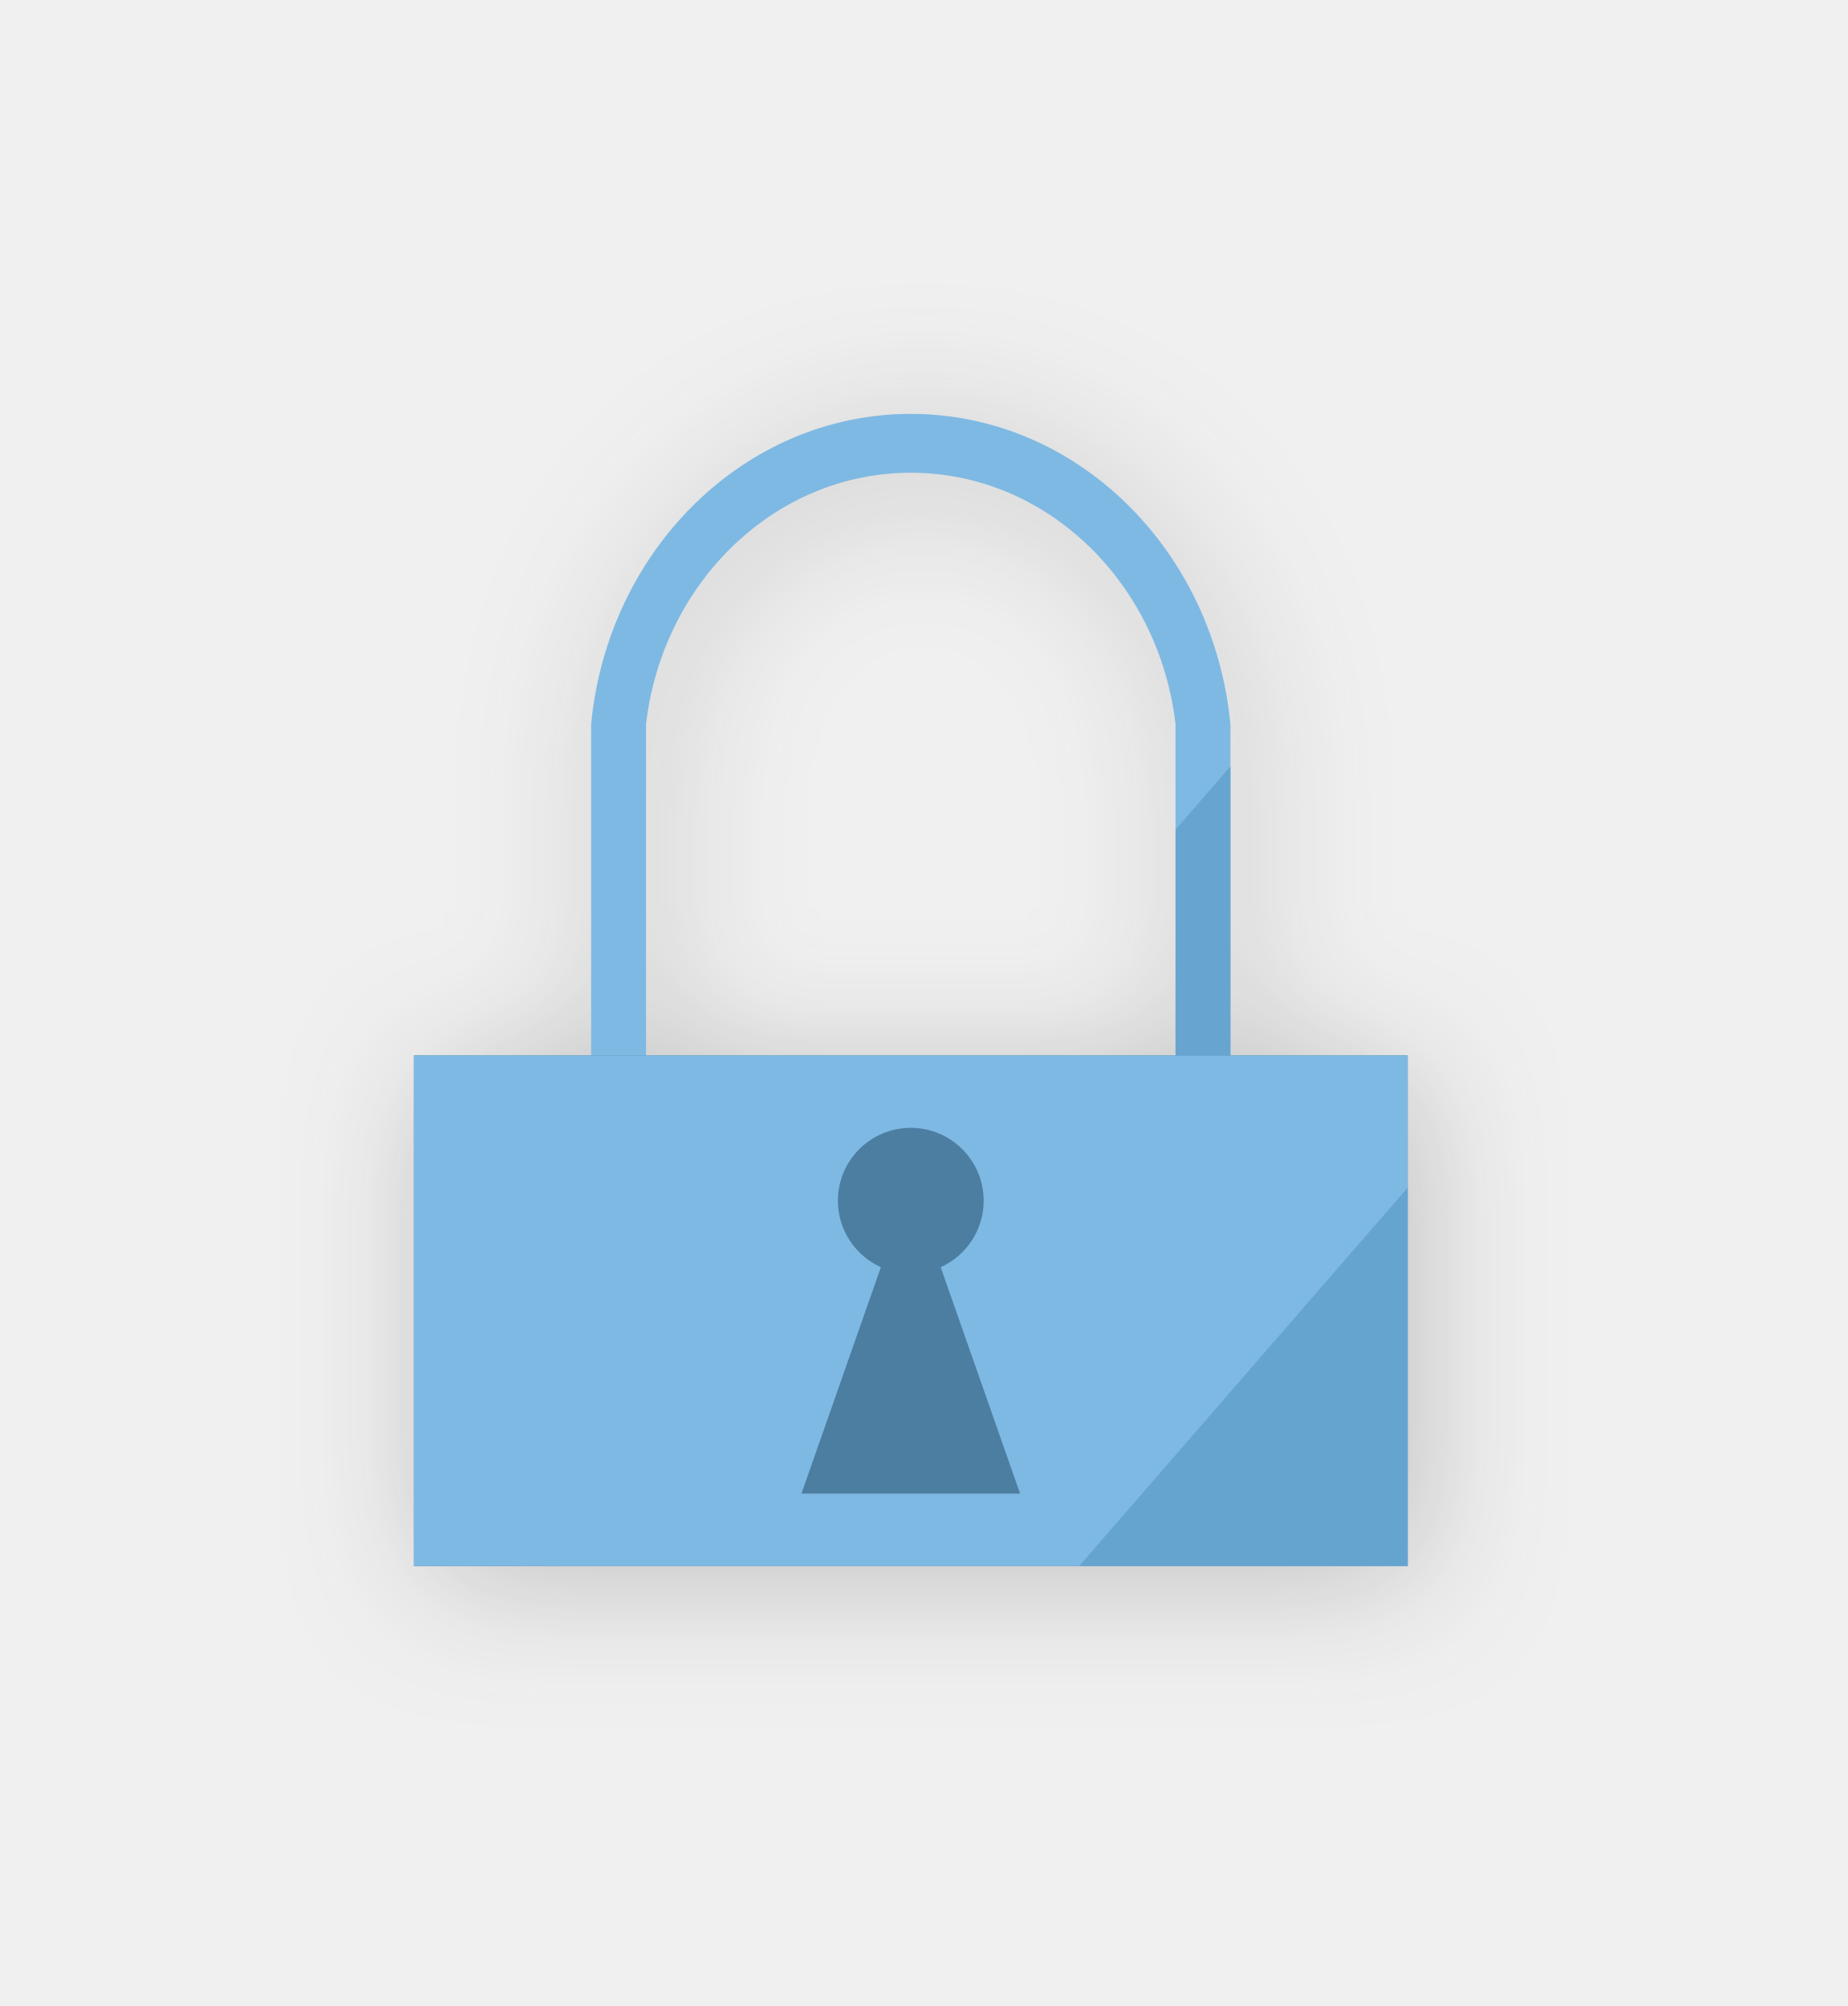
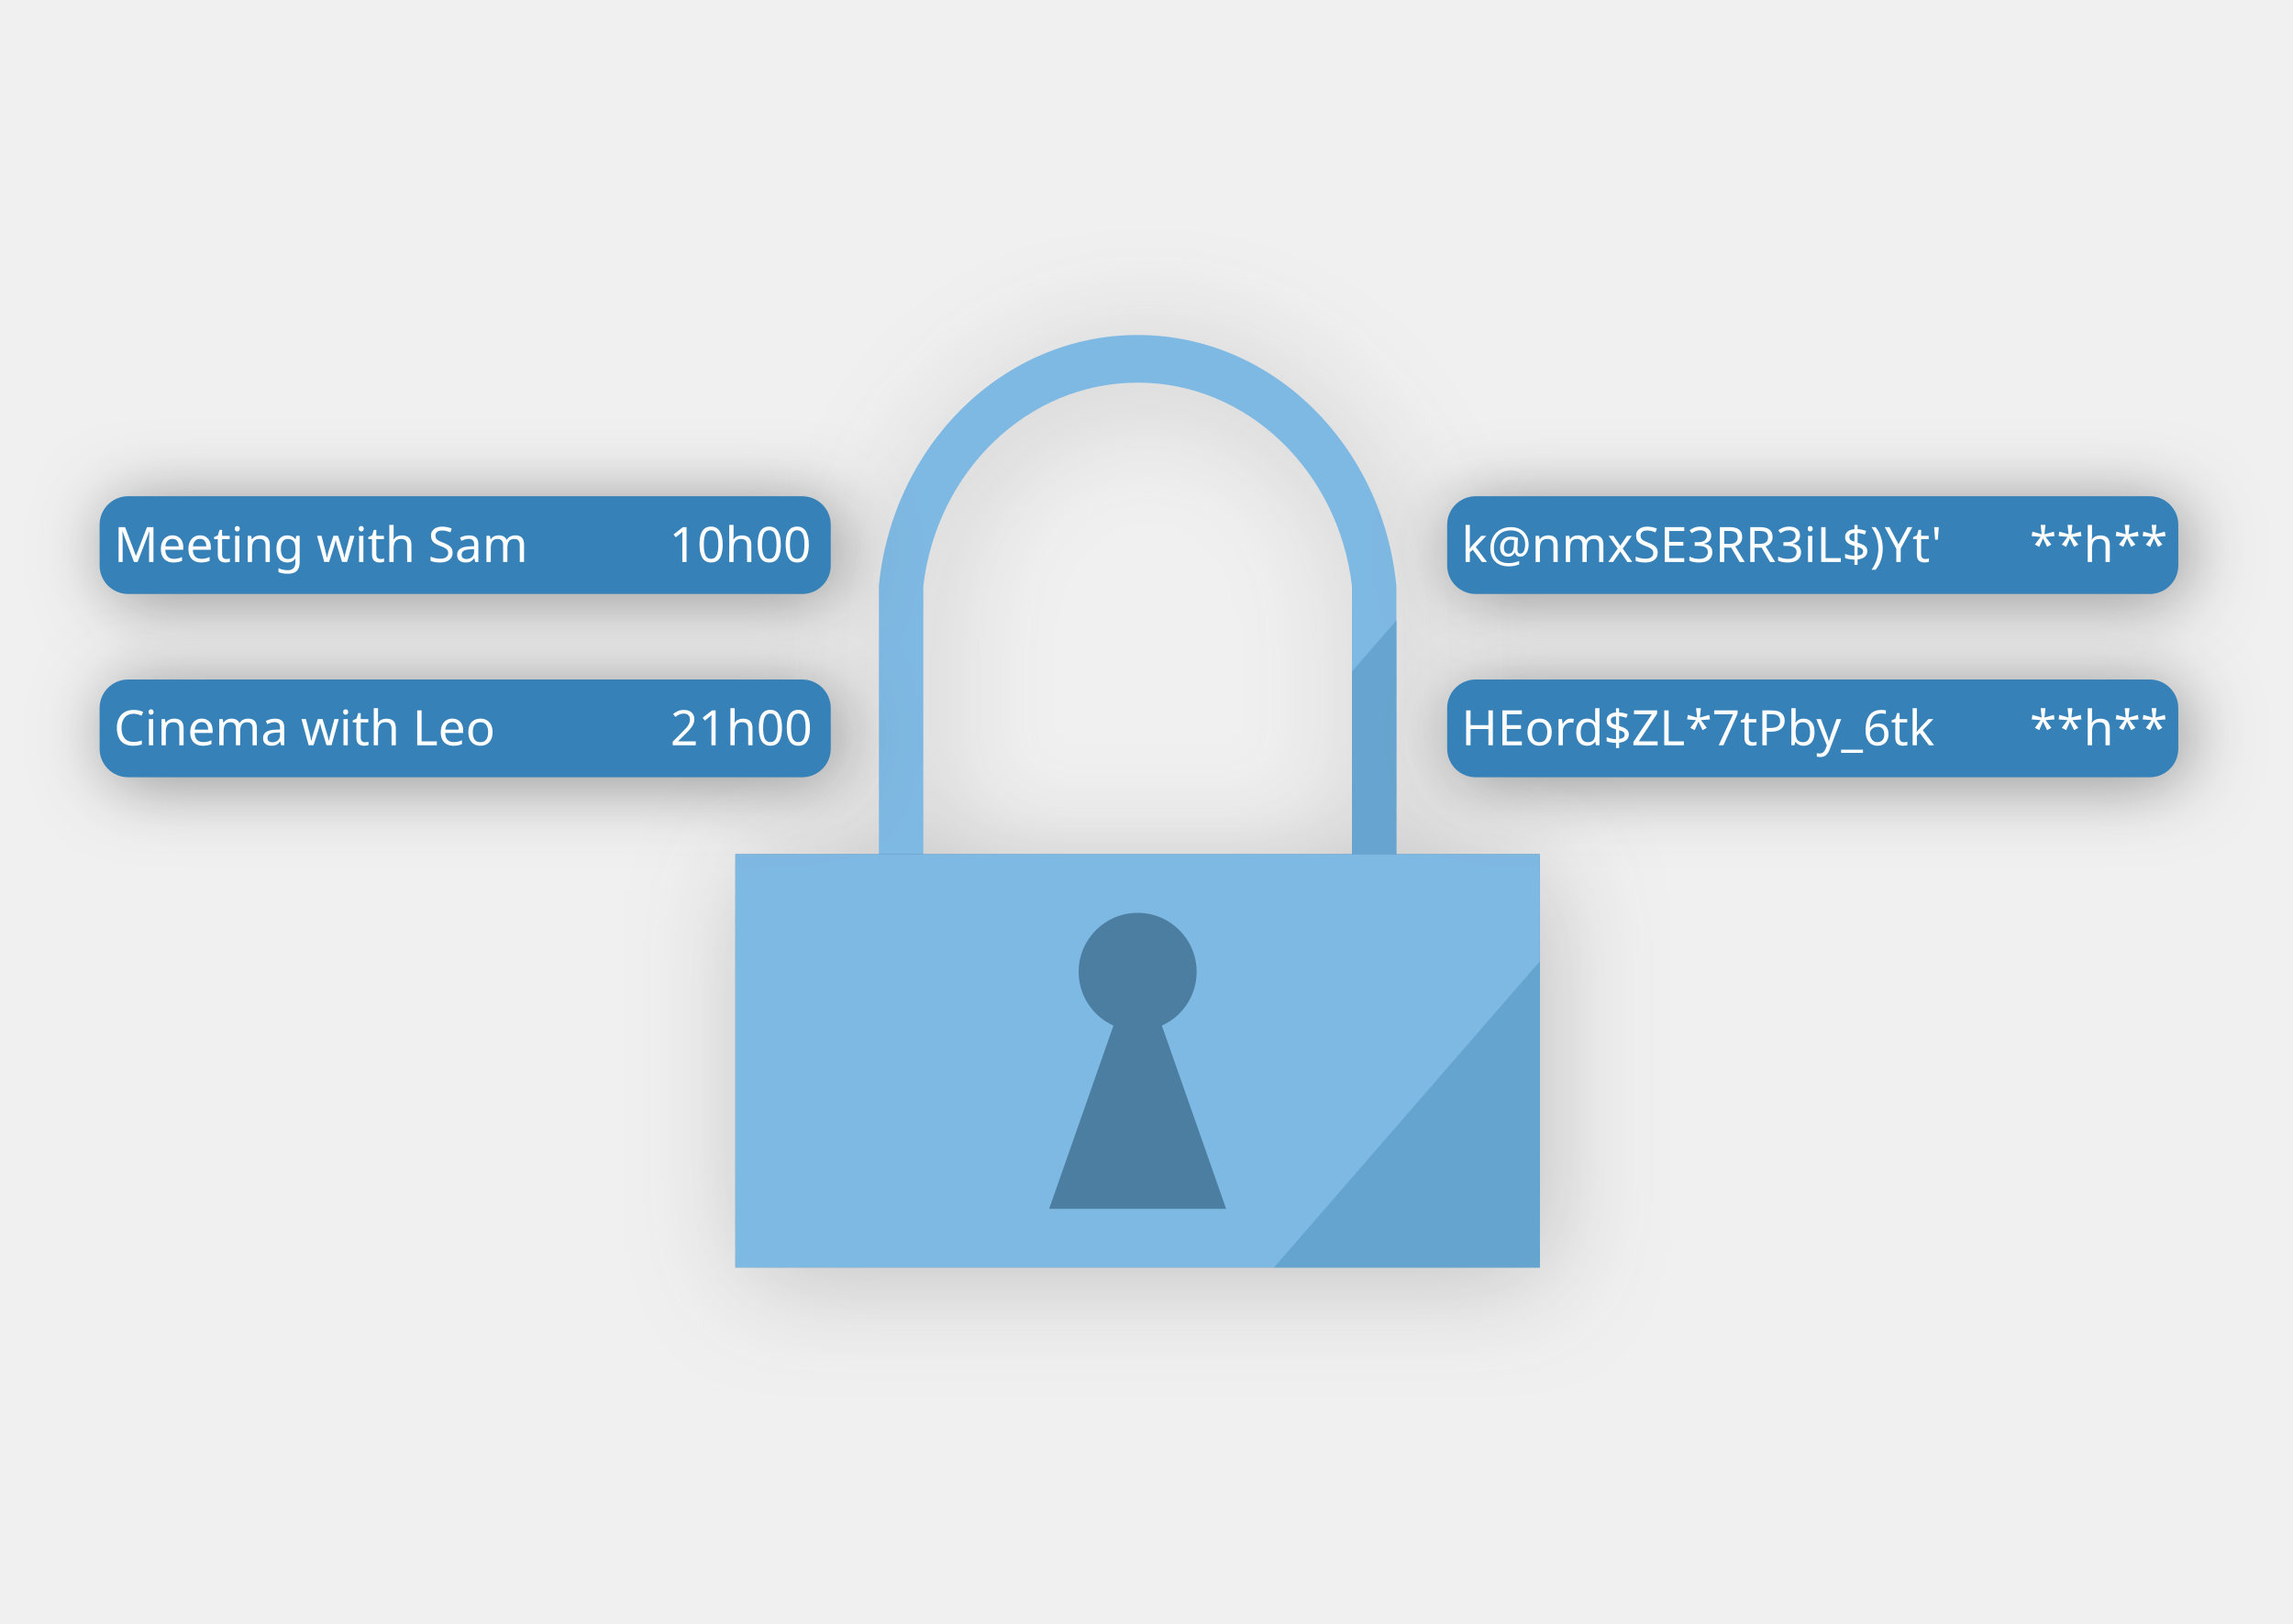
- <svg xmlns="http://www.w3.org/2000/svg" style="isolation:isolate" viewBox="-222 66.029 991 1075.971" width="991pt" height="1075.971pt">
+ <svg xmlns="http://www.w3.org/2000/svg" style="isolation:isolate" viewBox="-487.265 66.029 1519.265 1075.971" width="1519.265pt" height="1075.971pt">
  <defs>
-     <clipPath id="_clipPath_ZhF19o1ibK4h2AotXHA2Y9nLUFoiWcxu">
-       <rect x="-222" y="66.029" width="991" height="1075.971" />
+     <clipPath id="_clipPath_i62GWvRDTc2AEEsgBiNTNvgf20DZ6y8o">
+       <rect x="-487.265" y="66.029" width="1519.265" height="1075.971" />
    </clipPath>
  </defs>
-   <g clip-path="url(#_clipPath_ZhF19o1ibK4h2AotXHA2Y9nLUFoiWcxu)">
-     <g filter="url(#jhL7Ke1vpRZ1blUxnWHFZ8c6BDRJ2N0G)">
+   <g clip-path="url(#_clipPath_i62GWvRDTc2AEEsgBiNTNvgf20DZ6y8o)">
+     <g filter="url(#6jM9uRglVSDI708jw8RvFhz6KkCaT6MX)">
      <path d=" M 437.941 454.46 L 437.941 454.46 C 428.994 361 355.594 288.029 266.5 288.029 C 177.406 288.029 104.006 361 95.059 454.46 L 95.059 454.46 L 95.059 679.177 L 124.505 679.177 L 124.505 454.46 L 124.505 454.46 C 133.342 378.47 193.59 319.596 266.5 319.596 C 339.41 319.596 399.658 378.47 408.495 454.46 L 408.495 454.46 L 408.495 679.177 L 437.941 679.177 L 437.941 454.46 Z " fill-rule="evenodd" fill="rgb(126,185,227)" />
      <path d=" M 408.495 511.035 L 408.495 679.177 L 437.941 679.177 L 437.941 477.113 L 408.495 511.035 Z " fill-rule="evenodd" fill="rgb(103,165,208)" />
      <rect x="0" y="632.126" width="533" height="273.874" transform="matrix(1,0,0,1,0,0)" fill="rgb(76,126,162)" />
      <path d=" M 0 632.126 L 533 632.126 L 533 906 L 0 906 L 0 632.126 Z  M 282.539 745.718 C 296.125 739.591 305.591 725.923 305.591 710.063 C 305.591 688.488 288.075 670.971 266.5 670.971 C 244.925 670.971 227.409 688.488 227.409 710.063 C 227.409 725.923 236.875 739.591 250.461 745.718 L 237.181 783.574 L 207.863 867.155 L 266.5 867.155 L 325.137 867.155 L 295.819 783.574 L 282.539 745.718 Z " fill-rule="evenodd" fill="rgb(126,185,227)" />
      <path d=" M 533 703.053 L 533 906 L 356.834 906 L 533 703.053 L 533 703.053 Z " fill-rule="evenodd" fill="rgb(102,164,208)" />
    </g>
    <defs>
-       <filter id="jhL7Ke1vpRZ1blUxnWHFZ8c6BDRJ2N0G" x="-200%" y="-200%" width="400%" height="400%" filterUnits="objectBoundingBox" color-interpolation-filters="sRGB">
+       <filter id="6jM9uRglVSDI708jw8RvFhz6KkCaT6MX" x="-200%" y="-200%" width="400%" height="400%" filterUnits="objectBoundingBox" color-interpolation-filters="sRGB">
        <feGaussianBlur in="SourceGraphic" stdDeviation="36.496" />
        <feOffset dx="7" dy="7" result="pf_100_offsetBlur" />
        <feFlood flood-color="#3B3B3B" flood-opacity="0.26" />
        <feComposite in2="pf_100_offsetBlur" operator="in" result="pf_100_dropShadow" />
        <feBlend in="SourceGraphic" in2="pf_100_dropShadow" mode="normal" />
      </filter>
    </defs>
+     <defs>
+       <filter id="e63UyQEeFeRoMlTsqWURiCt0H22obe8z" x="-200%" y="-200%" width="400%" height="400%" filterUnits="objectBoundingBox" color-interpolation-filters="sRGB">
+         <feGaussianBlur in="SourceGraphic" stdDeviation="23.185" />
+         <feOffset dx="5" dy="4" result="pf_100_offsetBlur" />
+         <feFlood flood-color="#3B3B3B" flood-opacity="0.52" />
+         <feComposite in2="pf_100_offsetBlur" operator="in" result="pf_100_dropShadow" />
+         <feBlend in="SourceGraphic" in2="pf_100_dropShadow" mode="normal" />
+       </filter>
+     </defs>
+     <g filter="url(#e63UyQEeFeRoMlTsqWURiCt0H22obe8z)">
+       <path d="M -402.379 394.89 L 44.269 394.89 C 54.695 394.89 63.16 403.355 63.16 413.781 L 63.16 440.769 C 63.16 451.195 54.695 459.66 44.269 459.66 L -402.379 459.66 C -412.805 459.66 -421.27 451.195 -421.27 440.769 L -421.27 413.781 C -421.27 403.355 -412.805 394.89 -402.379 394.89 Z" style="stroke:none;fill:#3581B8;stroke-miterlimit:10;" />
+     </g>
+     <defs>
+       <filter id="YHbhYG2Ojl85jy2tneA2x4vZpYozBdRJ" x="-200%" y="-200%" width="400%" height="400%" filterUnits="objectBoundingBox" color-interpolation-filters="sRGB">
+         <feGaussianBlur in="SourceGraphic" stdDeviation="23.185" />
+         <feOffset dx="5" dy="4" result="pf_100_offsetBlur" />
+         <feFlood flood-color="#3B3B3B" flood-opacity="0.52" />
+         <feComposite in2="pf_100_offsetBlur" operator="in" result="pf_100_dropShadow" />
+         <feBlend in="SourceGraphic" in2="pf_100_dropShadow" mode="normal" />
+       </filter>
+     </defs>
+     <g filter="url(#YHbhYG2Ojl85jy2tneA2x4vZpYozBdRJ)">
+       <path d="M 490.471 394.89 L 937.109 394.89 C 947.535 394.89 956 403.355 956 413.781 L 956 440.769 C 956 451.195 947.535 459.66 937.109 459.66 L 490.471 459.66 C 480.045 459.66 471.58 451.195 471.58 440.769 L 471.58 413.781 C 471.58 403.355 480.045 394.89 490.471 394.89 Z" style="stroke:none;fill:#3581B8;stroke-miterlimit:10;" />
+     </g>
+     <defs>
+       <filter id="u2Wm7ZLxcnPuFVEeZWiOF910Ai3Vh1XN" x="-200%" y="-200%" width="400%" height="400%" filterUnits="objectBoundingBox" color-interpolation-filters="sRGB">
+         <feGaussianBlur in="SourceGraphic" stdDeviation="23.185" />
+         <feOffset dx="5" dy="4" result="pf_100_offsetBlur" />
+         <feFlood flood-color="#3B3B3B" flood-opacity="0.52" />
+         <feComposite in2="pf_100_offsetBlur" operator="in" result="pf_100_dropShadow" />
+         <feBlend in="SourceGraphic" in2="pf_100_dropShadow" mode="normal" />
+       </filter>
+     </defs>
+     <g filter="url(#u2Wm7ZLxcnPuFVEeZWiOF910Ai3Vh1XN)">
+       <path d="M -402.379 516.35 L 44.269 516.35 C 54.695 516.35 63.16 524.815 63.16 535.241 L 63.16 562.229 C 63.16 572.655 54.695 581.12 44.269 581.12 L -402.379 581.12 C -412.805 581.12 -421.27 572.655 -421.27 562.229 L -421.27 535.241 C -421.27 524.815 -412.805 516.35 -402.379 516.35 Z" style="stroke:none;fill:#3581B8;stroke-miterlimit:10;" />
+     </g>
+     <defs>
+       <filter id="i0uLR8B3MVsLUk5nKSGxdDLhAxZ7rSxI" x="-200%" y="-200%" width="400%" height="400%" filterUnits="objectBoundingBox" color-interpolation-filters="sRGB">
+         <feGaussianBlur in="SourceGraphic" stdDeviation="23.185" />
+         <feOffset dx="5" dy="4" result="pf_100_offsetBlur" />
+         <feFlood flood-color="#3B3B3B" flood-opacity="0.52" />
+         <feComposite in2="pf_100_offsetBlur" operator="in" result="pf_100_dropShadow" />
+         <feBlend in="SourceGraphic" in2="pf_100_dropShadow" mode="normal" />
+       </filter>
+     </defs>
+     <g filter="url(#i0uLR8B3MVsLUk5nKSGxdDLhAxZ7rSxI)">
+       <path d="M 490.471 516.35 L 937.109 516.35 C 947.535 516.35 956 524.815 956 535.241 L 956 562.229 C 956 572.655 947.535 581.12 937.109 581.12 L 490.471 581.12 C 480.045 581.12 471.58 572.655 471.58 562.229 L 471.58 535.241 C 471.58 524.815 480.045 516.35 490.471 516.35 Z" style="stroke:none;fill:#3581B8;stroke-miterlimit:10;" />
+     </g>
+     <g clip-path="url(#_clipPath_qTK8Ngfi8XQfLWJC8KrIjiJzb025Oypu)">
+       <text transform="matrix(1.349,0,0,1.349,-411.82,438.484)" style="font-family:'Space Grotesk';font-weight:500;font-size:24px;font-style:normal;fill:#ffffff;stroke:none;">Meeting with Sam</text>
+     </g>
+     <defs>
+       <clipPath id="_clipPath_qTK8Ngfi8XQfLWJC8KrIjiJzb025Oypu">
+         <rect x="0" y="0" width="292" height="71.558" transform="matrix(1.349,0,0,1.349,-411.82,379)" />
+       </clipPath>
+     </defs>
+     <g clip-path="url(#_clipPath_G1NfuP9ilkjoPk07d0ixMhNyNkqI4rxC)">
+       <text transform="matrix(1.349,0,0,1.349,481.023,438.484)" style="font-family:'Space Grotesk';font-weight:500;font-size:24px;font-style:normal;fill:#ffffff;stroke:none;">k@nmxSE3RR3iL$)Yt'</text>
+     </g>
+     <defs>
+       <clipPath id="_clipPath_G1NfuP9ilkjoPk07d0ixMhNyNkqI4rxC">
+         <rect x="0" y="0" width="292" height="71.558" transform="matrix(1.349,0,0,1.349,481.023,379)" />
+       </clipPath>
+     </defs>
+     <g clip-path="url(#_clipPath_mwLcmTb8rYNvMe14ZyxrHks4F8z2NDEw)">
+       <text transform="matrix(1.349,0,0,1.349,-411.82,559.94)" style="font-family:'Space Grotesk';font-weight:500;font-size:24px;font-style:normal;fill:#ffffff;stroke:none;">Cinema with Leo</text>
+     </g>
+     <defs>
+       <clipPath id="_clipPath_mwLcmTb8rYNvMe14ZyxrHks4F8z2NDEw">
+         <rect x="0" y="0" width="292" height="71.558" transform="matrix(1.349,0,0,1.349,-411.82,500.456)" />
+       </clipPath>
+     </defs>
+     <g clip-path="url(#_clipPath_RI7ls6sZzt0hrvW19ySouuE0UgwyxOOC)">
+       <text transform="matrix(1.349,0,0,1.349,481.023,559.94)" style="font-family:'Space Grotesk';font-weight:500;font-size:24px;font-style:normal;fill:#ffffff;stroke:none;">HEord$ZL*7tPby_6tk</text>
+     </g>
+     <defs>
+       <clipPath id="_clipPath_RI7ls6sZzt0hrvW19ySouuE0UgwyxOOC">
+         <rect x="0" y="0" width="292" height="71.558" transform="matrix(1.349,0,0,1.349,481.023,500.456)" />
+       </clipPath>
+     </defs>
+     <g clip-path="url(#_clipPath_2xeJ31f6ah5SeBpgUD0ub6SACv93OXtV)">
+       <text transform="matrix(1.349,0,0,1.349,-43.875,438.484)" style="font-family:'Space Grotesk';font-weight:500;font-size:24px;font-style:normal;fill:#ffffff;stroke:none;">10h00</text>
+     </g>
+     <defs>
+       <clipPath id="_clipPath_2xeJ31f6ah5SeBpgUD0ub6SACv93OXtV">
+         <rect x="0" y="0" width="107" height="71.558" transform="matrix(1.349,0,0,1.349,-66.382,379)" />
+       </clipPath>
+     </defs>
+     <g clip-path="url(#_clipPath_i3eVxtHMauzcR6xoJSw4s7NNQQYwkuGE)">
+       <text transform="matrix(1.349,0,0,1.349,857.556,438.484)" style="font-family:'Space Grotesk';font-weight:500;font-size:24px;font-style:normal;fill:#ffffff;stroke:none;">**h**</text>
+     </g>
+     <defs>
+       <clipPath id="_clipPath_i3eVxtHMauzcR6xoJSw4s7NNQQYwkuGE">
+         <rect x="0" y="0" width="107" height="71.558" transform="matrix(1.349,0,0,1.349,831,379)" />
+       </clipPath>
+     </defs>
+     <g clip-path="url(#_clipPath_si9HapYeEvd9E6kjQUjctaE1fWysKfA8)">
+       <text transform="matrix(1.349,0,0,1.349,-43.114,559.94)" style="font-family:'Space Grotesk';font-weight:500;font-size:24px;font-style:normal;fill:#ffffff;stroke:none;">21h00</text>
+     </g>
+     <defs>
+       <clipPath id="_clipPath_si9HapYeEvd9E6kjQUjctaE1fWysKfA8">
+         <rect x="0" y="0" width="107" height="71.558" transform="matrix(1.349,0,0,1.349,-66.382,500.456)" />
+       </clipPath>
+     </defs>
+     <g clip-path="url(#_clipPath_59rCtGR8N4ir0eZOVJI0nQ4OgeCI72MX)">
+       <text transform="matrix(1.349,0,0,1.349,857.556,559.94)" style="font-family:'Space Grotesk';font-weight:500;font-size:24px;font-style:normal;fill:#ffffff;stroke:none;">**h**</text>
+     </g>
+     <defs>
+       <clipPath id="_clipPath_59rCtGR8N4ir0eZOVJI0nQ4OgeCI72MX">
+         <rect x="0" y="0" width="107" height="71.558" transform="matrix(1.349,0,0,1.349,831,500.456)" />
+       </clipPath>
+     </defs>
  </g>
</svg>
